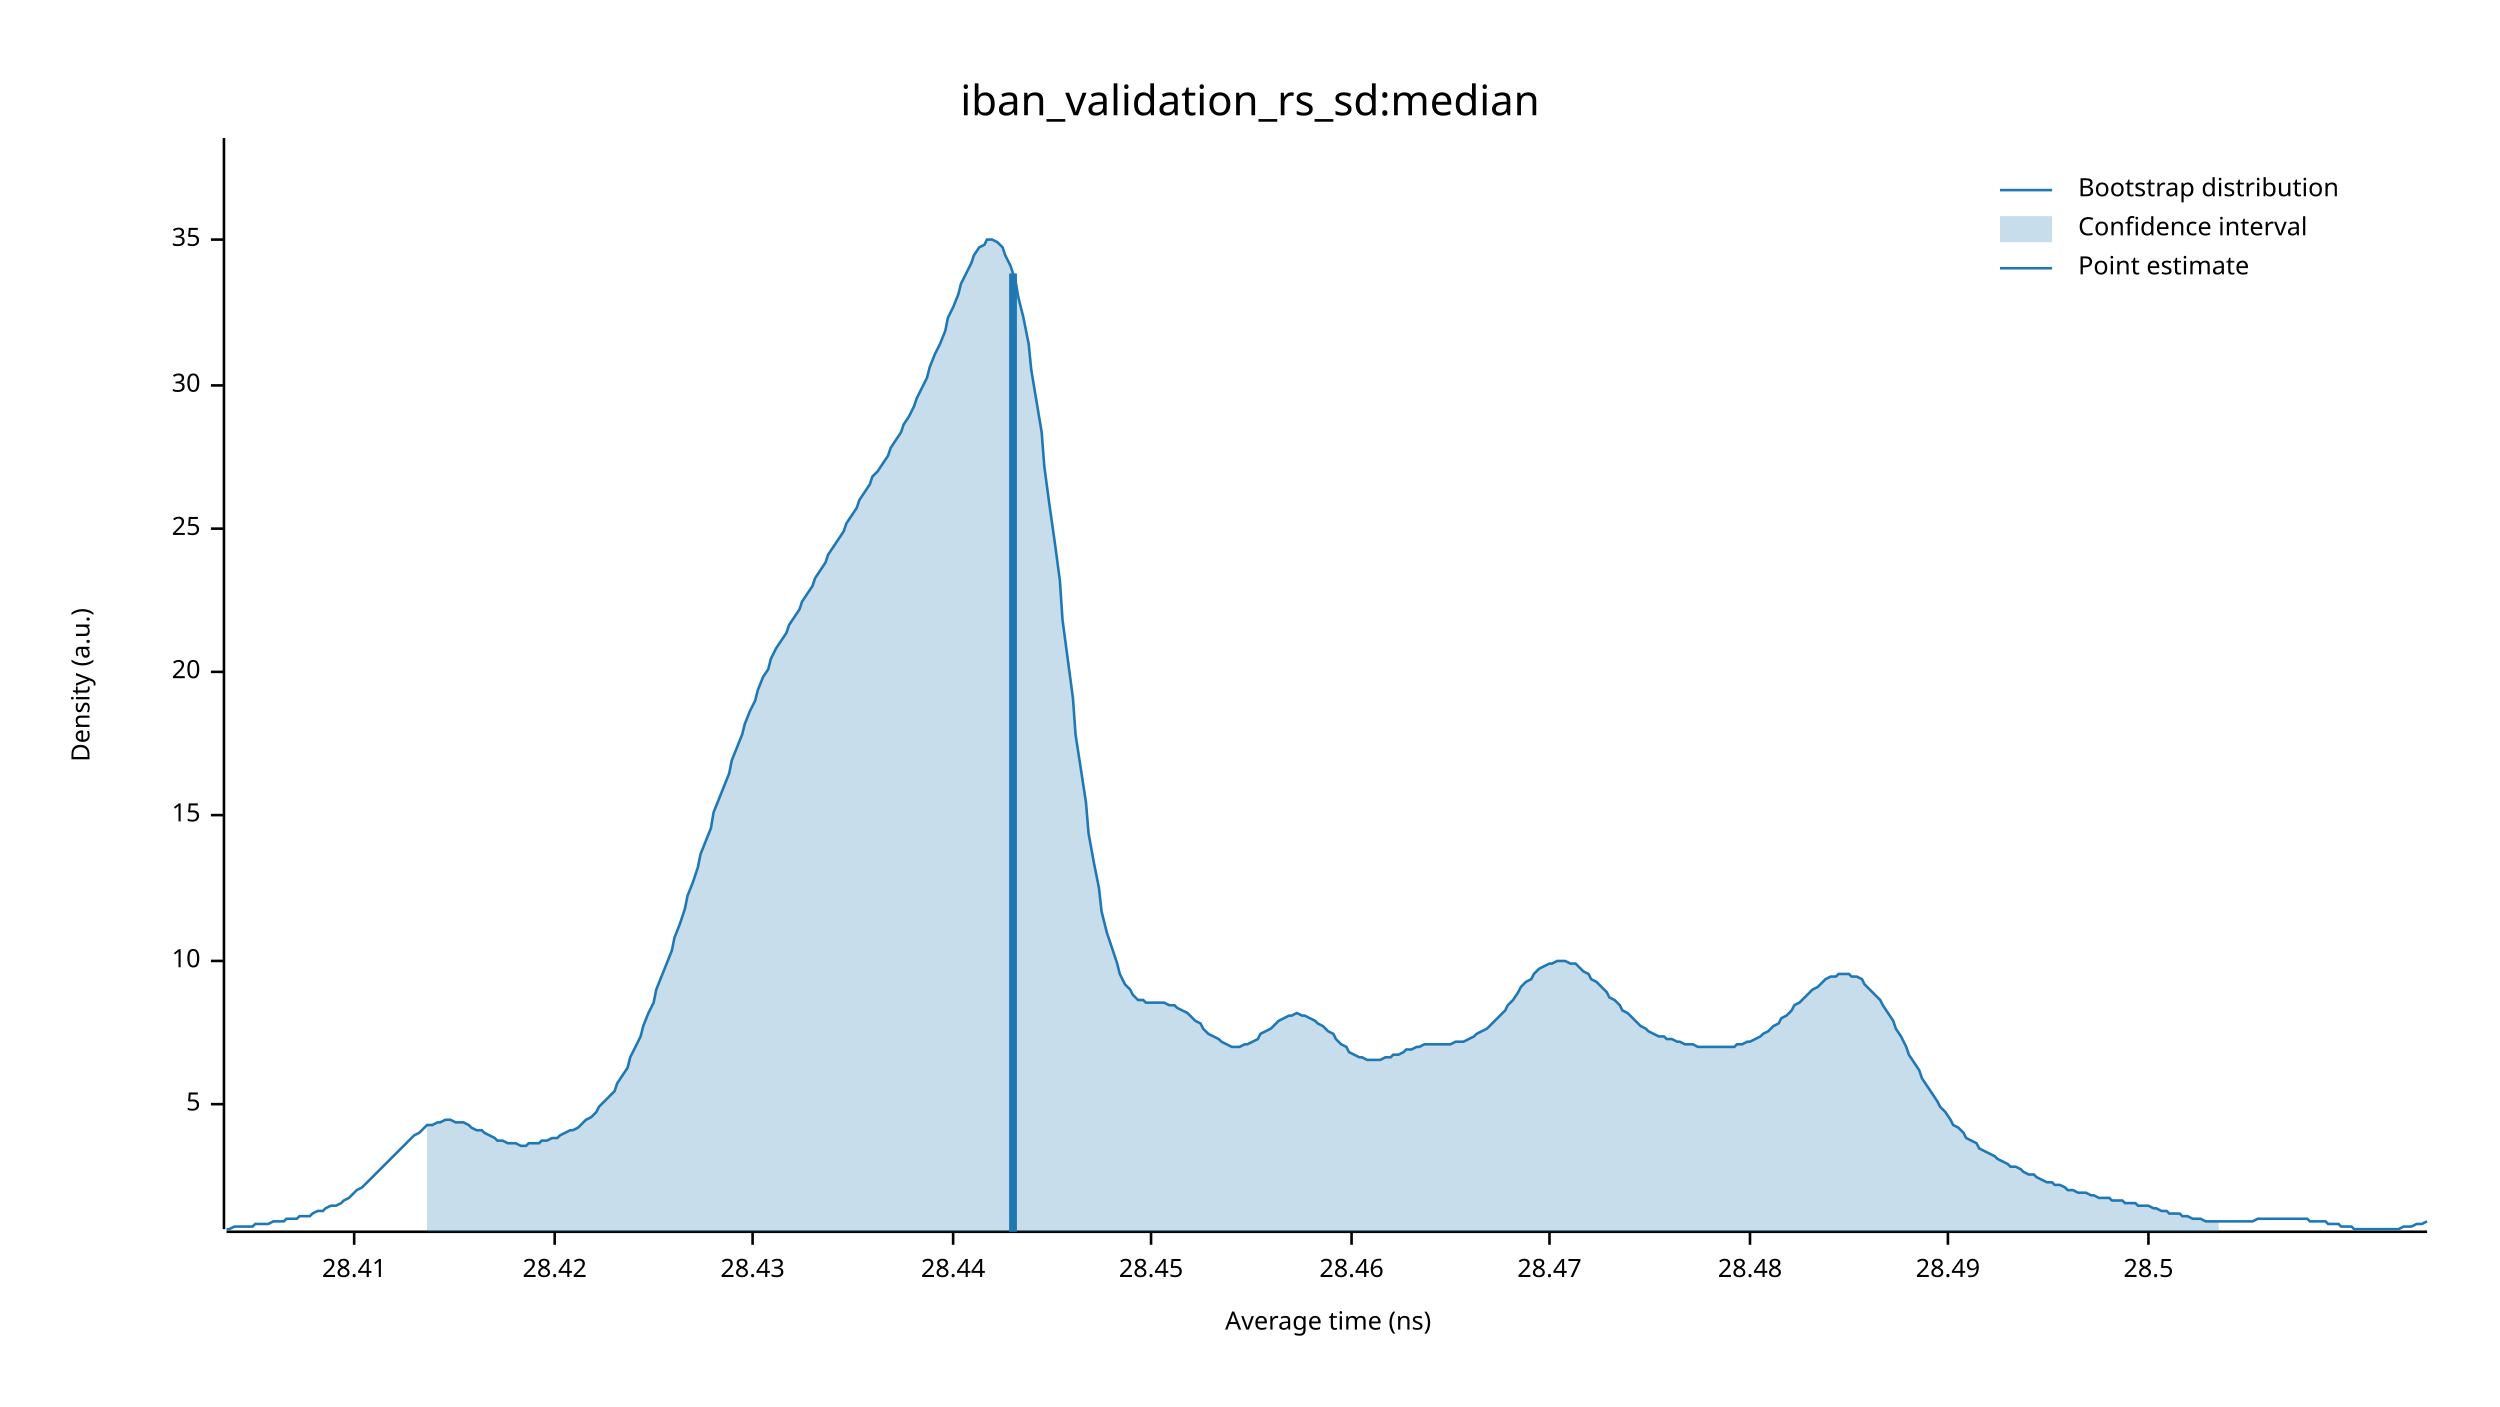
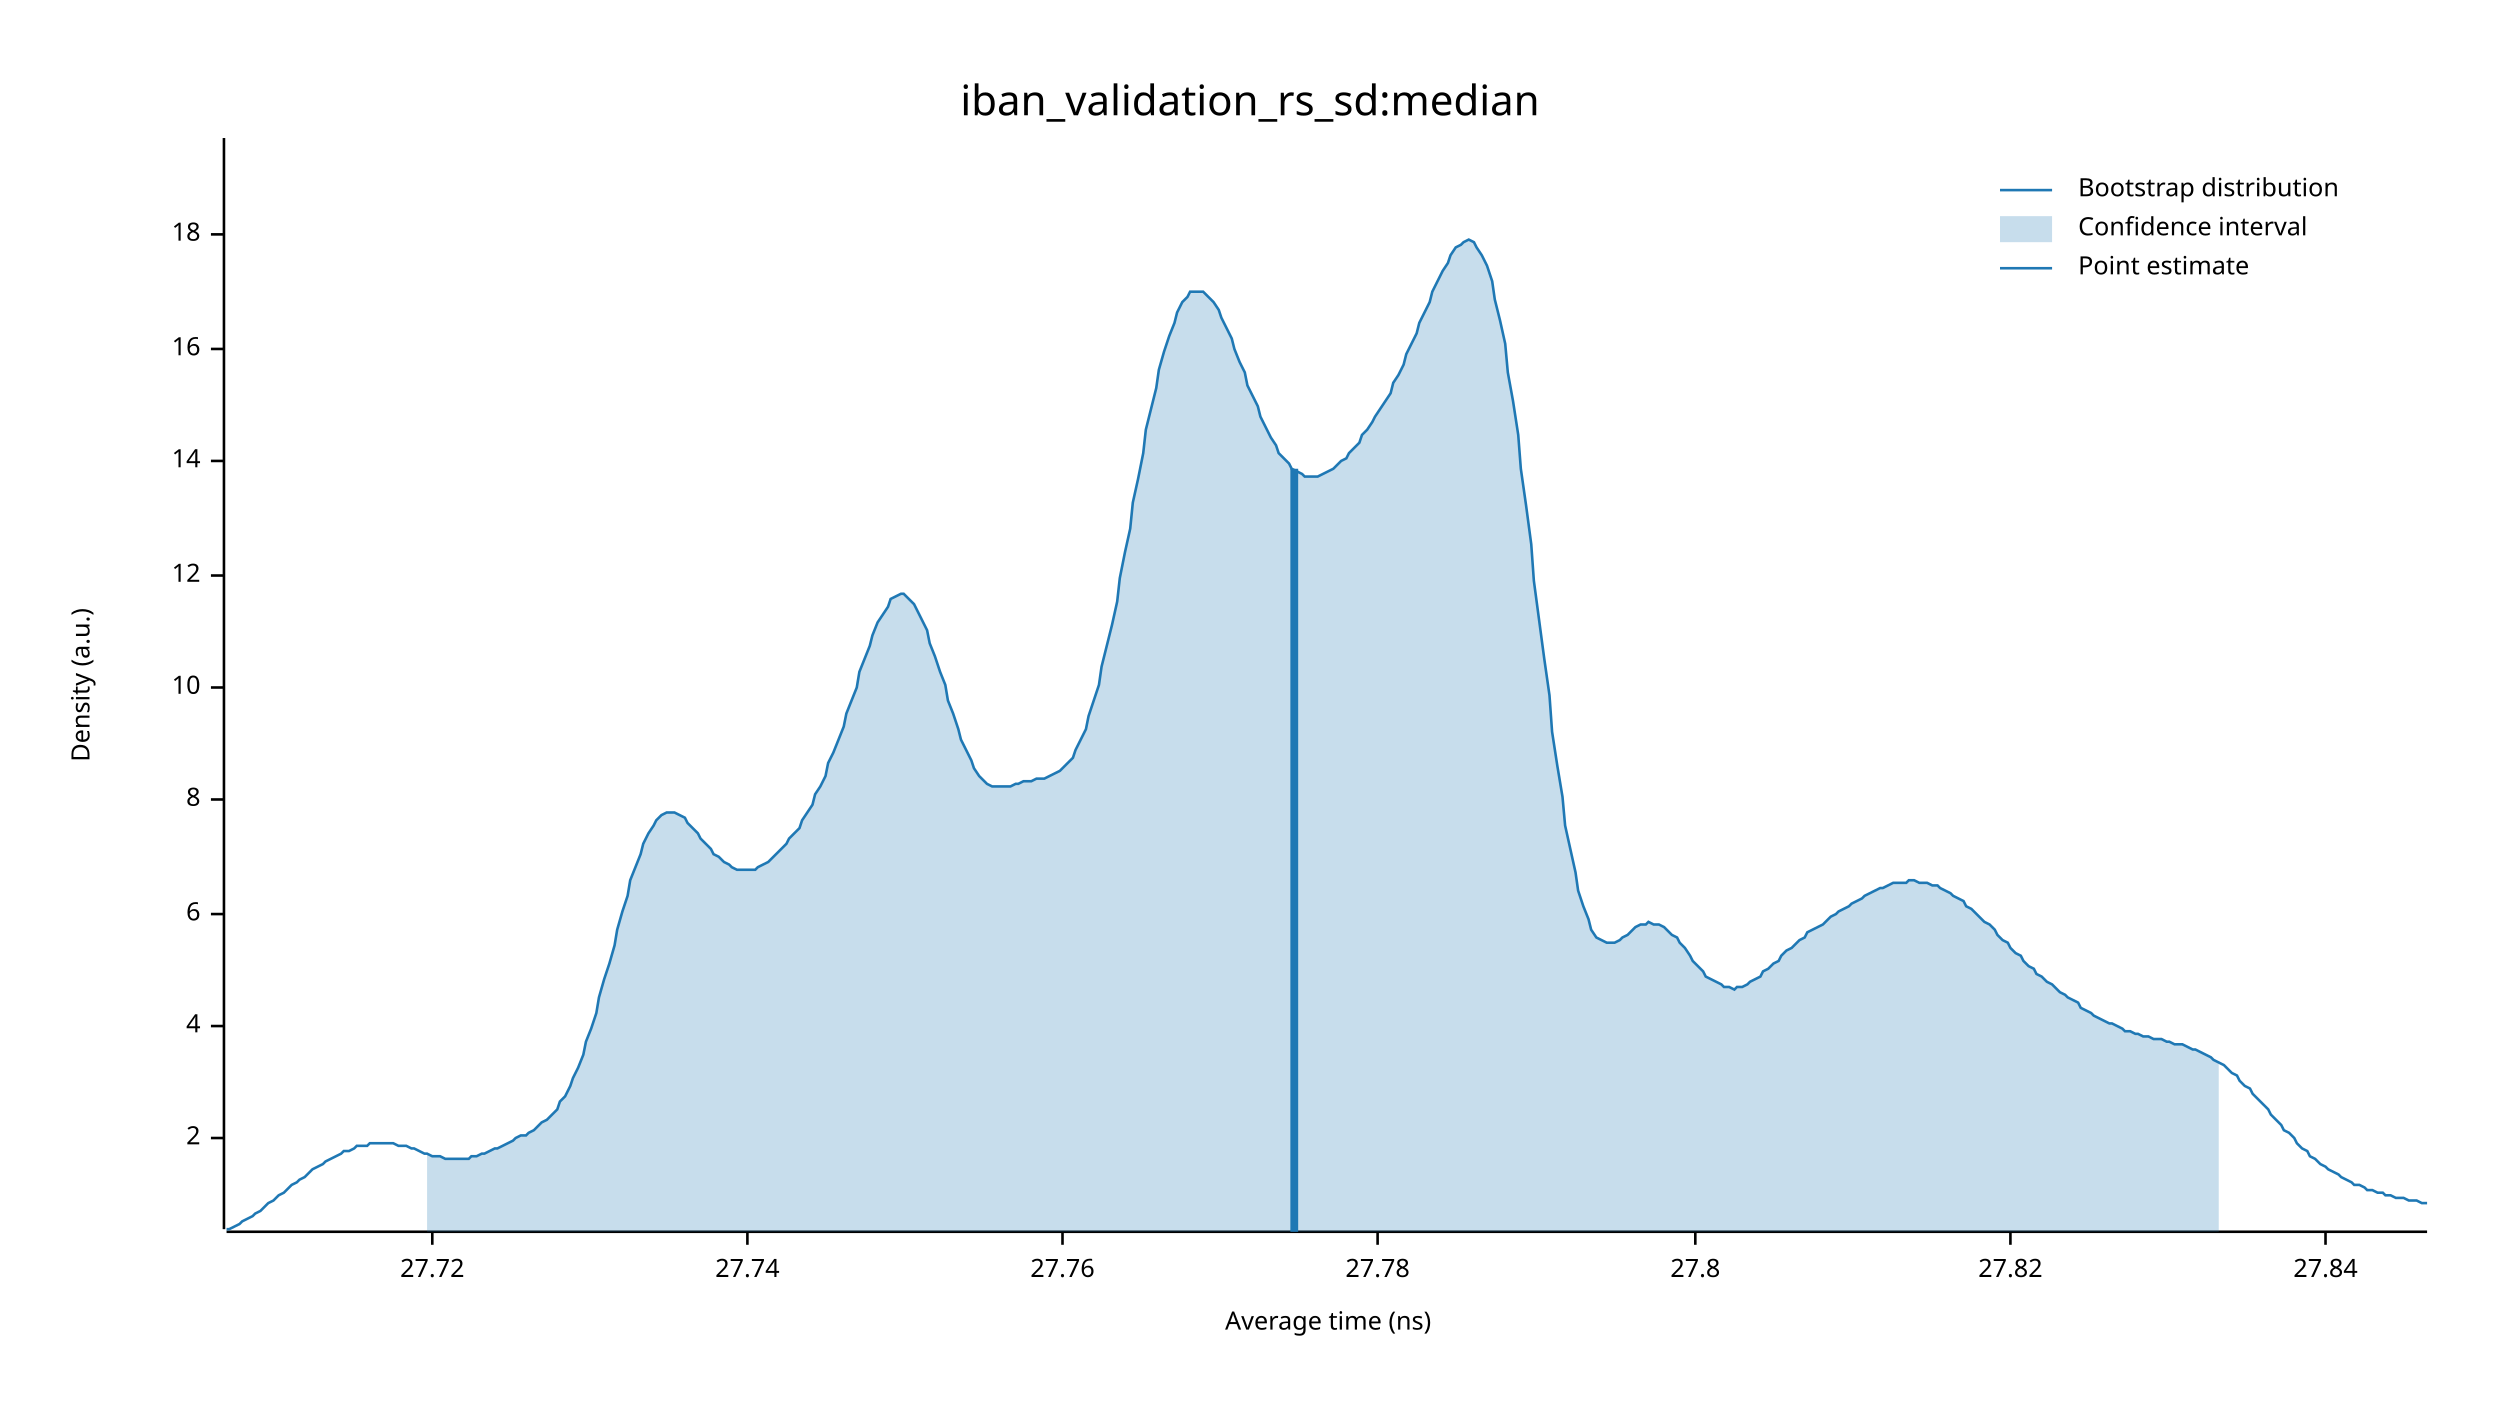
<svg xmlns="http://www.w3.org/2000/svg" width="960" height="540" viewBox="0 0 960 540">
  <text x="480" y="32" dy="0.76em" text-anchor="middle" font-family="sans-serif" font-size="16.129" opacity="1" fill="#000000">
iban_validation_rs_sd:median
</text>
  <text x="27" y="263" dy="0.76em" text-anchor="middle" font-family="sans-serif" font-size="9.677" opacity="1" fill="#000000" transform="rotate(270, 27, 263)">
Density (a.u.)
</text>
  <text x="510" y="513" dy="-0.5ex" text-anchor="middle" font-family="sans-serif" font-size="9.677" opacity="1" fill="#000000">
Average time (ns)
</text>
  <polyline fill="none" opacity="1" stroke="#000000" stroke-width="1" points="86,53 86,472 " />
-   <text x="77" y="424" dy="0.5ex" text-anchor="end" font-family="sans-serif" font-size="9.677" opacity="1" fill="#000000">
- 5
+   <text x="77" y="437" dy="0.5ex" text-anchor="end" font-family="sans-serif" font-size="9.677" opacity="1" fill="#000000">
+ 2
</text>
-   <polyline fill="none" opacity="1" stroke="#000000" stroke-width="1" points="81,424 86,424 " />
-   <text x="77" y="369" dy="0.5ex" text-anchor="end" font-family="sans-serif" font-size="9.677" opacity="1" fill="#000000">
+   <polyline fill="none" opacity="1" stroke="#000000" stroke-width="1" points="81,437 86,437 " />
+   <text x="77" y="394" dy="0.5ex" text-anchor="end" font-family="sans-serif" font-size="9.677" opacity="1" fill="#000000">
+ 4
+ </text>
+   <polyline fill="none" opacity="1" stroke="#000000" stroke-width="1" points="81,394 86,394 " />
+   <text x="77" y="351" dy="0.5ex" text-anchor="end" font-family="sans-serif" font-size="9.677" opacity="1" fill="#000000">
+ 6
+ </text>
+   <polyline fill="none" opacity="1" stroke="#000000" stroke-width="1" points="81,351 86,351 " />
+   <text x="77" y="307" dy="0.5ex" text-anchor="end" font-family="sans-serif" font-size="9.677" opacity="1" fill="#000000">
+ 8
+ </text>
+   <polyline fill="none" opacity="1" stroke="#000000" stroke-width="1" points="81,307 86,307 " />
+   <text x="77" y="264" dy="0.5ex" text-anchor="end" font-family="sans-serif" font-size="9.677" opacity="1" fill="#000000">
10
</text>
-   <polyline fill="none" opacity="1" stroke="#000000" stroke-width="1" points="81,369 86,369 " />
-   <text x="77" y="313" dy="0.5ex" text-anchor="end" font-family="sans-serif" font-size="9.677" opacity="1" fill="#000000">
- 15
+   <polyline fill="none" opacity="1" stroke="#000000" stroke-width="1" points="81,264 86,264 " />
+   <text x="77" y="221" dy="0.5ex" text-anchor="end" font-family="sans-serif" font-size="9.677" opacity="1" fill="#000000">
+ 12
</text>
-   <polyline fill="none" opacity="1" stroke="#000000" stroke-width="1" points="81,313 86,313 " />
-   <text x="77" y="258" dy="0.5ex" text-anchor="end" font-family="sans-serif" font-size="9.677" opacity="1" fill="#000000">
- 20
+   <polyline fill="none" opacity="1" stroke="#000000" stroke-width="1" points="81,221 86,221 " />
+   <text x="77" y="177" dy="0.5ex" text-anchor="end" font-family="sans-serif" font-size="9.677" opacity="1" fill="#000000">
+ 14
</text>
-   <polyline fill="none" opacity="1" stroke="#000000" stroke-width="1" points="81,258 86,258 " />
-   <text x="77" y="203" dy="0.5ex" text-anchor="end" font-family="sans-serif" font-size="9.677" opacity="1" fill="#000000">
- 25
+   <polyline fill="none" opacity="1" stroke="#000000" stroke-width="1" points="81,177 86,177 " />
+   <text x="77" y="134" dy="0.5ex" text-anchor="end" font-family="sans-serif" font-size="9.677" opacity="1" fill="#000000">
+ 16
</text>
-   <polyline fill="none" opacity="1" stroke="#000000" stroke-width="1" points="81,203 86,203 " />
-   <text x="77" y="148" dy="0.5ex" text-anchor="end" font-family="sans-serif" font-size="9.677" opacity="1" fill="#000000">
- 30
+   <polyline fill="none" opacity="1" stroke="#000000" stroke-width="1" points="81,134 86,134 " />
+   <text x="77" y="90" dy="0.5ex" text-anchor="end" font-family="sans-serif" font-size="9.677" opacity="1" fill="#000000">
+ 18
</text>
-   <polyline fill="none" opacity="1" stroke="#000000" stroke-width="1" points="81,148 86,148 " />
-   <text x="77" y="92" dy="0.5ex" text-anchor="end" font-family="sans-serif" font-size="9.677" opacity="1" fill="#000000">
- 35
+   <polyline fill="none" opacity="1" stroke="#000000" stroke-width="1" points="81,90 86,90 " />
+   <polyline fill="none" opacity="1" stroke="#000000" stroke-width="1" points="87,473 932,473 " />
+   <text x="166" y="483" dy="0.76em" text-anchor="middle" font-family="sans-serif" font-size="9.677" opacity="1" fill="#000000">
+ 27.72
</text>
-   <polyline fill="none" opacity="1" stroke="#000000" stroke-width="1" points="81,92 86,92 " />
-   <polyline fill="none" opacity="1" stroke="#000000" stroke-width="1" points="87,473 932,473 " />
-   <text x="136" y="483" dy="0.76em" text-anchor="middle" font-family="sans-serif" font-size="9.677" opacity="1" fill="#000000">
- 28.41
+   <polyline fill="none" opacity="1" stroke="#000000" stroke-width="1" points="166,473 166,478 " />
+   <text x="287" y="483" dy="0.76em" text-anchor="middle" font-family="sans-serif" font-size="9.677" opacity="1" fill="#000000">
+ 27.74
</text>
-   <polyline fill="none" opacity="1" stroke="#000000" stroke-width="1" points="136,473 136,478 " />
-   <text x="213" y="483" dy="0.76em" text-anchor="middle" font-family="sans-serif" font-size="9.677" opacity="1" fill="#000000">
- 28.42
+   <polyline fill="none" opacity="1" stroke="#000000" stroke-width="1" points="287,473 287,478 " />
+   <text x="408" y="483" dy="0.76em" text-anchor="middle" font-family="sans-serif" font-size="9.677" opacity="1" fill="#000000">
+ 27.76
</text>
-   <polyline fill="none" opacity="1" stroke="#000000" stroke-width="1" points="213,473 213,478 " />
-   <text x="289" y="483" dy="0.76em" text-anchor="middle" font-family="sans-serif" font-size="9.677" opacity="1" fill="#000000">
- 28.43
+   <polyline fill="none" opacity="1" stroke="#000000" stroke-width="1" points="408,473 408,478 " />
+   <text x="529" y="483" dy="0.76em" text-anchor="middle" font-family="sans-serif" font-size="9.677" opacity="1" fill="#000000">
+ 27.78
</text>
-   <polyline fill="none" opacity="1" stroke="#000000" stroke-width="1" points="289,473 289,478 " />
-   <text x="366" y="483" dy="0.76em" text-anchor="middle" font-family="sans-serif" font-size="9.677" opacity="1" fill="#000000">
- 28.44
+   <polyline fill="none" opacity="1" stroke="#000000" stroke-width="1" points="529,473 529,478 " />
+   <text x="651" y="483" dy="0.76em" text-anchor="middle" font-family="sans-serif" font-size="9.677" opacity="1" fill="#000000">
+ 27.8
</text>
-   <polyline fill="none" opacity="1" stroke="#000000" stroke-width="1" points="366,473 366,478 " />
-   <text x="442" y="483" dy="0.76em" text-anchor="middle" font-family="sans-serif" font-size="9.677" opacity="1" fill="#000000">
- 28.45
+   <polyline fill="none" opacity="1" stroke="#000000" stroke-width="1" points="651,473 651,478 " />
+   <text x="772" y="483" dy="0.76em" text-anchor="middle" font-family="sans-serif" font-size="9.677" opacity="1" fill="#000000">
+ 27.82
</text>
-   <polyline fill="none" opacity="1" stroke="#000000" stroke-width="1" points="442,473 442,478 " />
-   <text x="519" y="483" dy="0.76em" text-anchor="middle" font-family="sans-serif" font-size="9.677" opacity="1" fill="#000000">
- 28.46
+   <polyline fill="none" opacity="1" stroke="#000000" stroke-width="1" points="772,473 772,478 " />
+   <text x="893" y="483" dy="0.76em" text-anchor="middle" font-family="sans-serif" font-size="9.677" opacity="1" fill="#000000">
+ 27.84
</text>
-   <polyline fill="none" opacity="1" stroke="#000000" stroke-width="1" points="519,473 519,478 " />
-   <text x="595" y="483" dy="0.76em" text-anchor="middle" font-family="sans-serif" font-size="9.677" opacity="1" fill="#000000">
- 28.47
- </text>
-   <polyline fill="none" opacity="1" stroke="#000000" stroke-width="1" points="595,473 595,478 " />
-   <text x="672" y="483" dy="0.76em" text-anchor="middle" font-family="sans-serif" font-size="9.677" opacity="1" fill="#000000">
- 28.48
- </text>
-   <polyline fill="none" opacity="1" stroke="#000000" stroke-width="1" points="672,473 672,478 " />
-   <text x="748" y="483" dy="0.76em" text-anchor="middle" font-family="sans-serif" font-size="9.677" opacity="1" fill="#000000">
- 28.49
- </text>
-   <polyline fill="none" opacity="1" stroke="#000000" stroke-width="1" points="748,473 748,478 " />
-   <text x="825" y="483" dy="0.76em" text-anchor="middle" font-family="sans-serif" font-size="9.677" opacity="1" fill="#000000">
- 28.5
- </text>
-   <polyline fill="none" opacity="1" stroke="#000000" stroke-width="1" points="825,473 825,478 " />
-   <polyline fill="none" opacity="1" stroke="#1F78B4" stroke-width="1" points="87,472 88,472 90,471 92,471 93,471 95,471 97,471 98,470 100,470 102,470 103,470 105,469 107,469 109,469 110,468 112,468 114,468 115,467 117,467 119,467 120,466 122,465 124,465 125,464 127,463 129,463 131,462 132,461 134,460 136,458 137,457 139,456 141,454 142,453 144,451 146,449 147,448 149,446 151,444 153,442 154,441 156,439 158,437 159,436 161,435 163,433 164,432 166,432 168,431 169,431 171,430 173,430 175,431 176,431 178,431 180,432 181,433 183,434 185,434 186,435 188,436 190,437 191,438 193,438 195,439 197,439 198,439 200,440 202,440 203,439 205,439 207,439 208,438 210,438 212,437 214,437 215,436 217,435 219,434 220,434 222,433 224,431 225,430 227,429 229,427 230,425 232,423 234,421 236,419 237,416 239,413 241,410 242,406 244,402 246,398 247,394 249,389 251,385 252,380 254,375 256,370 258,365 259,360 261,355 263,349 264,344 266,339 268,333 269,328 271,323 273,318 274,312 276,307 278,302 280,297 281,292 283,287 285,282 286,278 288,273 290,269 291,265 293,260 295,257 296,253 298,249 300,246 302,243 303,240 305,237 307,234 308,231 310,228 312,225 313,222 315,219 317,216 318,213 320,210 322,207 324,204 325,201 327,198 329,195 330,192 332,189 334,186 335,183 337,181 339,178 341,175 342,172 344,169 346,166 347,163 349,160 351,156 352,153 354,149 356,145 357,141 359,136 361,132 363,127 364,122 366,118 368,113 369,109 371,105 373,101 374,98 376,95 378,94 379,92 381,92 383,93 385,95 386,98 388,102 390,108 391,114 393,122 395,132 396,142 398,154 400,166 401,179 403,194 405,208 407,223 408,238 410,253 412,268 413,282 415,295 417,308 418,320 420,331 422,341 423,350 425,358 427,364 429,370 430,374 432,378 434,380 435,382 437,384 439,384 440,385 442,385 444,385 445,385 447,385 449,386 451,386 452,387 454,388 456,389 457,390 459,392 461,393 462,395 464,397 466,398 468,399 469,400 471,401 473,402 474,402 476,402 478,401 479,401 481,400 483,399 484,397 486,396 488,395 490,393 491,392 493,391 495,390 496,390 498,389 500,390 501,390 503,391 505,392 506,393 508,394 510,396 512,397 513,399 515,401 517,402 518,404 520,405 522,406 523,406 525,407 527,407 528,407 530,407 532,406 534,406 535,405 537,405 539,404 540,403 542,403 544,402 545,402 547,401 549,401 550,401 552,401 554,401 556,401 557,401 559,400 561,400 562,400 564,399 566,398 567,397 569,396 571,395 573,393 574,392 576,390 578,388 579,386 581,384 583,381 584,379 586,377 588,376 589,374 591,372 593,371 595,370 596,370 598,369 600,369 601,369 603,370 605,370 606,371 608,373 610,374 611,376 613,377 615,379 617,381 618,383 620,384 622,386 623,388 625,389 627,391 628,392 630,394 632,395 633,396 635,397 637,398 639,398 640,399 642,399 644,400 645,400 647,401 649,401 650,401 652,402 654,402 655,402 657,402 659,402 661,402 662,402 664,402 666,402 667,401 669,401 671,400 672,400 674,399 676,398 677,397 679,396 681,394 683,393 684,391 686,390 688,388 689,386 691,385 693,383 694,382 696,380 698,379 700,377 701,376 703,375 705,375 706,374 708,374 710,374 711,375 713,375 715,376 716,378 718,380 720,382 722,384 723,386 725,389 727,392 728,395 730,398 732,402 733,405 735,408 737,411 738,414 740,417 742,420 744,423 745,425 747,427 749,430 750,432 752,433 754,435 755,437 757,438 759,439 760,441 762,442 764,443 766,444 767,445 769,446 771,447 772,448 774,448 776,449 777,450 779,451 781,451 782,452 784,453 786,454 788,454 789,455 791,455 793,456 794,457 796,457 798,458 799,458 801,458 803,459 804,459 806,460 808,460 810,460 811,461 813,461 815,461 816,462 818,462 820,462 821,463 823,463 825,463 827,464 828,464 830,465 832,465 833,466 835,466 837,466 838,467 840,467 842,468 843,468 845,468 847,469 849,469 850,469 852,469 854,469 855,469 857,469 859,469 860,469 862,469 864,469 865,469 867,468 869,468 871,468 872,468 874,468 876,468 877,468 879,468 881,468 882,468 884,468 886,468 887,469 889,469 891,469 893,469 894,470 896,470 898,470 899,471 901,471 903,471 904,472 906,472 908,472 909,472 911,472 913,472 915,472 916,472 918,472 920,472 921,472 923,471 925,471 926,471 928,470 930,470 932,469 " />
-   <polygon opacity="0.25" fill="#1F78B4" points="164,432 166,432 168,431 169,431 171,430 173,430 175,431 176,431 178,431 180,432 181,433 183,434 185,434 186,435 188,436 190,437 191,438 193,438 195,439 197,439 198,439 200,440 202,440 203,439 205,439 207,439 208,438 210,438 212,437 214,437 215,436 217,435 219,434 220,434 222,433 224,431 225,430 227,429 229,427 230,425 232,423 234,421 236,419 237,416 239,413 241,410 242,406 244,402 246,398 247,394 249,389 251,385 252,380 254,375 256,370 258,365 259,360 261,355 263,349 264,344 266,339 268,333 269,328 271,323 273,318 274,312 276,307 278,302 280,297 281,292 283,287 285,282 286,278 288,273 290,269 291,265 293,260 295,257 296,253 298,249 300,246 302,243 303,240 305,237 307,234 308,231 310,228 312,225 313,222 315,219 317,216 318,213 320,210 322,207 324,204 325,201 327,198 329,195 330,192 332,189 334,186 335,183 337,181 339,178 341,175 342,172 344,169 346,166 347,163 349,160 351,156 352,153 354,149 356,145 357,141 359,136 361,132 363,127 364,122 366,118 368,113 369,109 371,105 373,101 374,98 376,95 378,94 379,92 381,92 383,93 385,95 386,98 388,102 390,108 391,114 393,122 395,132 396,142 398,154 400,166 401,179 403,194 405,208 407,223 408,238 410,253 412,268 413,282 415,295 417,308 418,320 420,331 422,341 423,350 425,358 427,364 429,370 430,374 432,378 434,380 435,382 437,384 439,384 440,385 442,385 444,385 445,385 447,385 449,386 451,386 452,387 454,388 456,389 457,390 459,392 461,393 462,395 464,397 466,398 468,399 469,400 471,401 473,402 474,402 476,402 478,401 479,401 481,400 483,399 484,397 486,396 488,395 490,393 491,392 493,391 495,390 496,390 498,389 500,390 501,390 503,391 505,392 506,393 508,394 510,396 512,397 513,399 515,401 517,402 518,404 520,405 522,406 523,406 525,407 527,407 528,407 530,407 532,406 534,406 535,405 537,405 539,404 540,403 542,403 544,402 545,402 547,401 549,401 550,401 552,401 554,401 556,401 557,401 559,400 561,400 562,400 564,399 566,398 567,397 569,396 571,395 573,393 574,392 576,390 578,388 579,386 581,384 583,381 584,379 586,377 588,376 589,374 591,372 593,371 595,370 596,370 598,369 600,369 601,369 603,370 605,370 606,371 608,373 610,374 611,376 613,377 615,379 617,381 618,383 620,384 622,386 623,388 625,389 627,391 628,392 630,394 632,395 633,396 635,397 637,398 639,398 640,399 642,399 644,400 645,400 647,401 649,401 650,401 652,402 654,402 655,402 657,402 659,402 661,402 662,402 664,402 666,402 667,401 669,401 671,400 672,400 674,399 676,398 677,397 679,396 681,394 683,393 684,391 686,390 688,388 689,386 691,385 693,383 694,382 696,380 698,379 700,377 701,376 703,375 705,375 706,374 708,374 710,374 711,375 713,375 715,376 716,378 718,380 720,382 722,384 723,386 725,389 727,392 728,395 730,398 732,402 733,405 735,408 737,411 738,414 740,417 742,420 744,423 745,425 747,427 749,430 750,432 752,433 754,435 755,437 757,438 759,439 760,441 762,442 764,443 766,444 767,445 769,446 771,447 772,448 774,448 776,449 777,450 779,451 781,451 782,452 784,453 786,454 788,454 789,455 791,455 793,456 794,457 796,457 798,458 799,458 801,458 803,459 804,459 806,460 808,460 810,460 811,461 813,461 815,461 816,462 818,462 820,462 821,463 823,463 825,463 827,464 828,464 830,465 832,465 833,466 835,466 837,466 838,467 840,467 842,468 843,468 845,468 847,469 849,469 850,469 852,469 852,473 164,473 " />
-   <polyline fill="none" opacity="1" stroke="#1F78B4" stroke-width="3" points="389,473 389,105 " />
+   <polyline fill="none" opacity="1" stroke="#000000" stroke-width="1" points="893,473 893,478 " />
+   <polyline fill="none" opacity="1" stroke="#1F78B4" stroke-width="1" points="87,472 88,472 90,471 92,470 93,469 95,468 97,467 98,466 100,465 102,463 103,462 105,461 107,459 109,458 110,457 112,455 114,454 115,453 117,452 119,450 120,449 122,448 124,447 125,446 127,445 129,444 131,443 132,442 134,442 136,441 137,440 139,440 141,440 142,439 144,439 146,439 147,439 149,439 151,439 153,440 154,440 156,440 158,441 159,441 161,442 163,443 164,443 166,444 168,444 169,444 171,445 173,445 175,445 176,445 178,445 180,445 181,444 183,444 185,443 186,443 188,442 190,441 191,441 193,440 195,439 197,438 198,437 200,436 202,436 203,435 205,434 207,432 208,431 210,430 212,428 214,426 215,423 217,421 219,417 220,414 222,410 224,405 225,400 227,395 229,389 230,383 232,376 234,370 236,363 237,357 239,350 241,344 242,338 244,333 246,328 247,324 249,320 251,317 252,315 254,313 256,312 258,312 259,312 261,313 263,314 264,316 266,318 268,320 269,322 271,324 273,326 274,328 276,329 278,331 280,332 281,333 283,334 285,334 286,334 288,334 290,334 291,333 293,332 295,331 296,330 298,328 300,326 302,324 303,322 305,320 307,318 308,315 310,312 312,309 313,305 315,302 317,298 318,293 320,289 322,284 324,279 325,274 327,269 329,264 330,258 332,253 334,248 335,244 337,239 339,236 341,233 342,230 344,229 346,228 347,228 349,230 351,232 352,234 354,238 356,242 357,247 359,252 361,258 363,263 364,269 366,274 368,280 369,284 371,288 373,292 374,295 376,298 378,300 379,301 381,302 383,302 385,302 386,302 388,302 390,301 391,301 393,300 395,300 396,300 398,299 400,299 401,299 403,298 405,297 407,296 408,295 410,293 412,291 413,288 415,284 417,280 418,275 420,269 422,263 423,256 425,248 427,240 429,231 430,222 432,212 434,203 435,193 437,184 439,174 440,165 442,157 444,149 445,142 447,135 449,129 451,124 452,120 454,116 456,114 457,112 459,112 461,112 462,112 464,114 466,116 468,119 469,122 471,126 473,130 474,134 476,139 478,143 479,148 481,152 483,156 484,160 486,164 488,168 490,171 491,174 493,176 495,178 496,180 498,181 500,182 501,183 503,183 505,183 506,183 508,182 510,181 512,180 513,179 515,177 517,176 518,174 520,172 522,170 523,167 525,165 527,162 528,160 530,157 532,154 534,151 535,147 537,144 539,140 540,136 542,132 544,128 545,124 547,120 549,116 550,112 552,108 554,104 556,101 557,98 559,95 561,94 562,93 564,92 566,93 567,95 569,98 571,102 573,108 574,115 576,123 578,132 579,143 581,154 583,167 584,180 586,194 588,209 589,223 591,238 593,253 595,267 596,281 598,294 600,306 601,317 603,326 605,335 606,342 608,348 610,353 611,357 613,360 615,361 617,362 618,362 620,362 622,361 623,360 625,359 627,357 628,356 630,355 632,355 633,354 635,355 637,355 639,356 640,357 642,359 644,360 645,362 647,364 649,367 650,369 652,371 654,373 655,375 657,376 659,377 661,378 662,379 664,379 666,380 667,379 669,379 671,378 672,377 674,376 676,375 677,373 679,372 681,370 683,369 684,367 686,365 688,364 689,363 691,361 693,360 694,358 696,357 698,356 700,355 701,354 703,352 705,351 706,350 708,349 710,348 711,347 713,346 715,345 716,344 718,343 720,342 722,341 723,341 725,340 727,339 728,339 730,339 732,339 733,338 735,338 737,339 738,339 740,339 742,340 744,340 745,341 747,342 749,343 750,344 752,345 754,346 755,348 757,349 759,351 760,352 762,354 764,355 766,357 767,359 769,361 771,362 772,364 774,366 776,367 777,369 779,371 781,372 782,374 784,375 786,377 788,378 789,379 791,381 793,382 794,383 796,384 798,385 799,387 801,388 803,389 804,390 806,391 808,392 810,393 811,393 813,394 815,395 816,396 818,396 820,397 821,397 823,398 825,398 827,399 828,399 830,399 832,400 833,400 835,401 837,401 838,401 840,402 842,403 843,403 845,404 847,405 849,406 850,407 852,408 854,409 855,410 857,412 859,413 860,415 862,417 864,418 865,420 867,422 869,424 871,426 872,428 874,430 876,432 877,434 879,435 881,437 882,439 884,441 886,442 887,444 889,445 891,447 893,448 894,449 896,450 898,451 899,452 901,453 903,454 904,455 906,455 908,456 909,457 911,457 913,458 915,458 916,459 918,459 920,460 921,460 923,460 925,461 926,461 928,461 930,462 932,462 " />
+   <polygon opacity="0.25" fill="#1F78B4" points="164,443 166,444 168,444 169,444 171,445 173,445 175,445 176,445 178,445 180,445 181,444 183,444 185,443 186,443 188,442 190,441 191,441 193,440 195,439 197,438 198,437 200,436 202,436 203,435 205,434 207,432 208,431 210,430 212,428 214,426 215,423 217,421 219,417 220,414 222,410 224,405 225,400 227,395 229,389 230,383 232,376 234,370 236,363 237,357 239,350 241,344 242,338 244,333 246,328 247,324 249,320 251,317 252,315 254,313 256,312 258,312 259,312 261,313 263,314 264,316 266,318 268,320 269,322 271,324 273,326 274,328 276,329 278,331 280,332 281,333 283,334 285,334 286,334 288,334 290,334 291,333 293,332 295,331 296,330 298,328 300,326 302,324 303,322 305,320 307,318 308,315 310,312 312,309 313,305 315,302 317,298 318,293 320,289 322,284 324,279 325,274 327,269 329,264 330,258 332,253 334,248 335,244 337,239 339,236 341,233 342,230 344,229 346,228 347,228 349,230 351,232 352,234 354,238 356,242 357,247 359,252 361,258 363,263 364,269 366,274 368,280 369,284 371,288 373,292 374,295 376,298 378,300 379,301 381,302 383,302 385,302 386,302 388,302 390,301 391,301 393,300 395,300 396,300 398,299 400,299 401,299 403,298 405,297 407,296 408,295 410,293 412,291 413,288 415,284 417,280 418,275 420,269 422,263 423,256 425,248 427,240 429,231 430,222 432,212 434,203 435,193 437,184 439,174 440,165 442,157 444,149 445,142 447,135 449,129 451,124 452,120 454,116 456,114 457,112 459,112 461,112 462,112 464,114 466,116 468,119 469,122 471,126 473,130 474,134 476,139 478,143 479,148 481,152 483,156 484,160 486,164 488,168 490,171 491,174 493,176 495,178 496,180 498,181 500,182 501,183 503,183 505,183 506,183 508,182 510,181 512,180 513,179 515,177 517,176 518,174 520,172 522,170 523,167 525,165 527,162 528,160 530,157 532,154 534,151 535,147 537,144 539,140 540,136 542,132 544,128 545,124 547,120 549,116 550,112 552,108 554,104 556,101 557,98 559,95 561,94 562,93 564,92 566,93 567,95 569,98 571,102 573,108 574,115 576,123 578,132 579,143 581,154 583,167 584,180 586,194 588,209 589,223 591,238 593,253 595,267 596,281 598,294 600,306 601,317 603,326 605,335 606,342 608,348 610,353 611,357 613,360 615,361 617,362 618,362 620,362 622,361 623,360 625,359 627,357 628,356 630,355 632,355 633,354 635,355 637,355 639,356 640,357 642,359 644,360 645,362 647,364 649,367 650,369 652,371 654,373 655,375 657,376 659,377 661,378 662,379 664,379 666,380 667,379 669,379 671,378 672,377 674,376 676,375 677,373 679,372 681,370 683,369 684,367 686,365 688,364 689,363 691,361 693,360 694,358 696,357 698,356 700,355 701,354 703,352 705,351 706,350 708,349 710,348 711,347 713,346 715,345 716,344 718,343 720,342 722,341 723,341 725,340 727,339 728,339 730,339 732,339 733,338 735,338 737,339 738,339 740,339 742,340 744,340 745,341 747,342 749,343 750,344 752,345 754,346 755,348 757,349 759,351 760,352 762,354 764,355 766,357 767,359 769,361 771,362 772,364 774,366 776,367 777,369 779,371 781,372 782,374 784,375 786,377 788,378 789,379 791,381 793,382 794,383 796,384 798,385 799,387 801,388 803,389 804,390 806,391 808,392 810,393 811,393 813,394 815,395 816,396 818,396 820,397 821,397 823,398 825,398 827,399 828,399 830,399 832,400 833,400 835,401 837,401 838,401 840,402 842,403 843,403 845,404 847,405 849,406 850,407 852,408 852,473 164,473 " />
+   <polyline fill="none" opacity="1" stroke="#1F78B4" stroke-width="3" points="497,473 497,180 " />
  <text x="798" y="68" dy="0.76em" text-anchor="start" font-family="sans-serif" font-size="9.677" opacity="1" fill="#000000">
Bootstrap distribution
</text>
  <text x="798" y="83" dy="0.76em" text-anchor="start" font-family="sans-serif" font-size="9.677" opacity="1" fill="#000000">
Confidence interval
</text>
  <text x="798" y="98" dy="0.76em" text-anchor="start" font-family="sans-serif" font-size="9.677" opacity="1" fill="#000000">
Point estimate
</text>
  <polyline fill="none" opacity="1" stroke="#1F78B4" stroke-width="1" points="768,73 788,73 " />
  <rect x="768" y="83" width="20" height="10" opacity="0.25" fill="#1F78B4" stroke="none" />
  <polyline fill="none" opacity="1" stroke="#1F78B4" stroke-width="1" points="768,103 788,103 " />
</svg>
